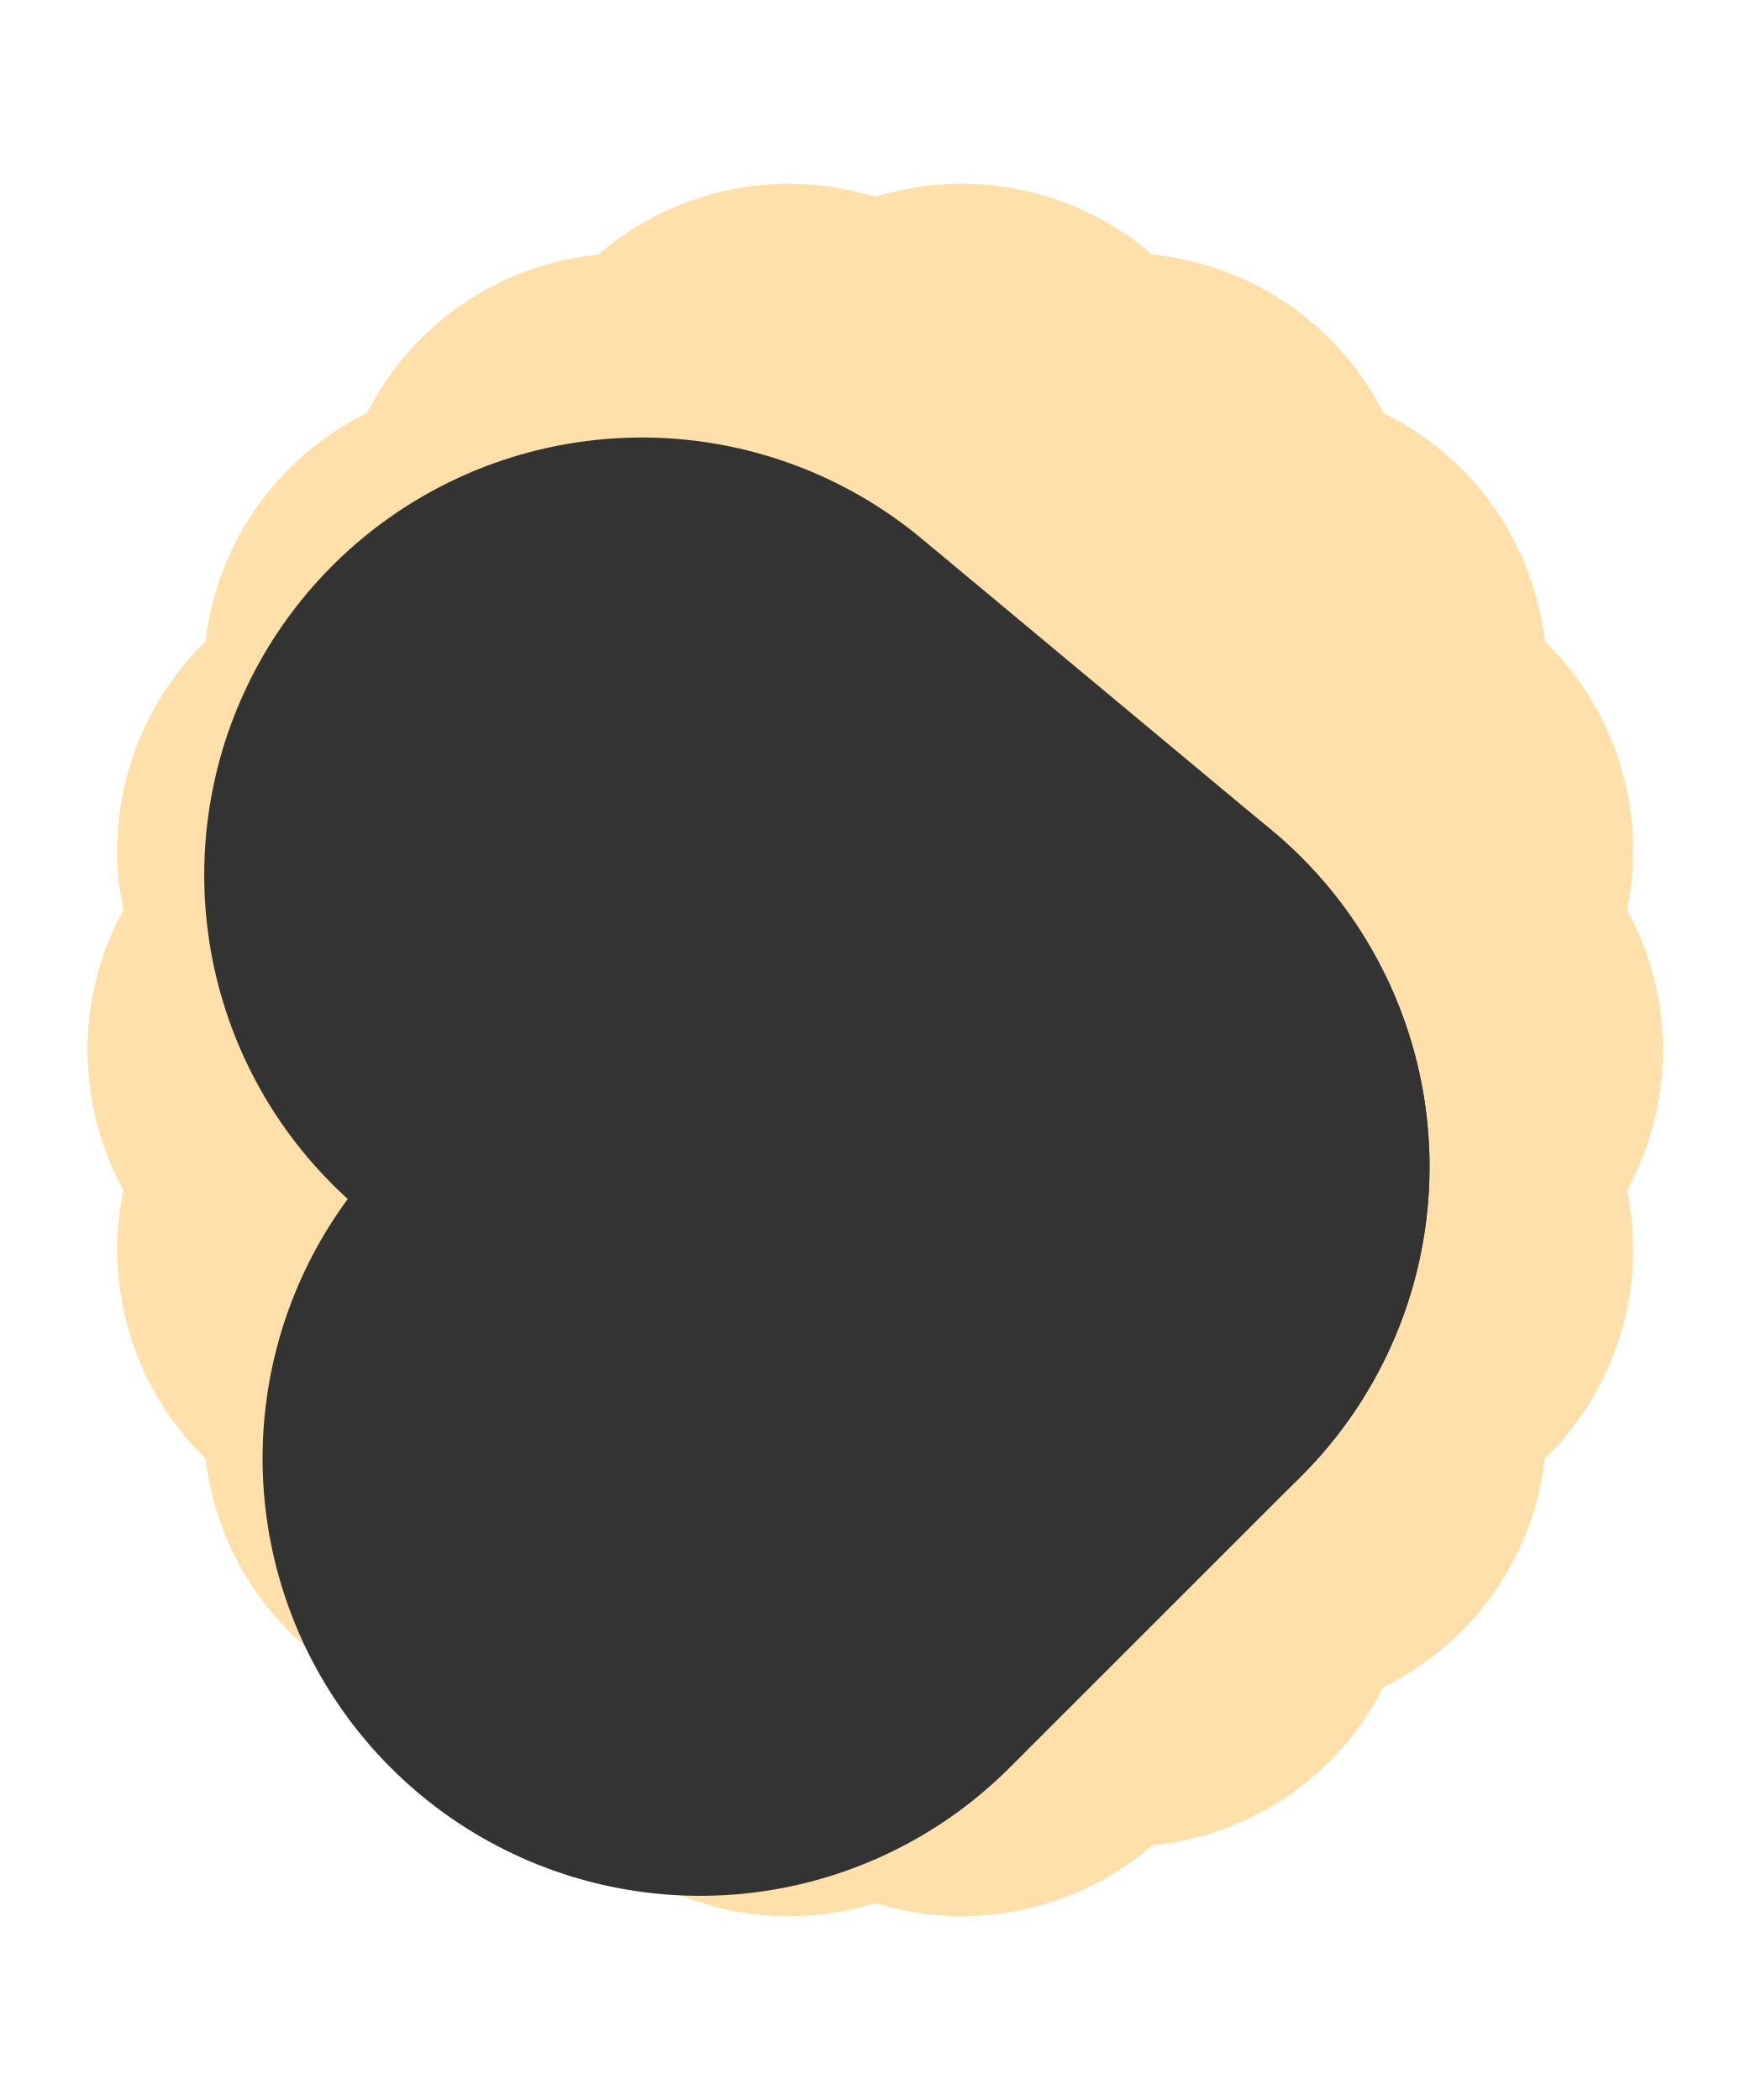
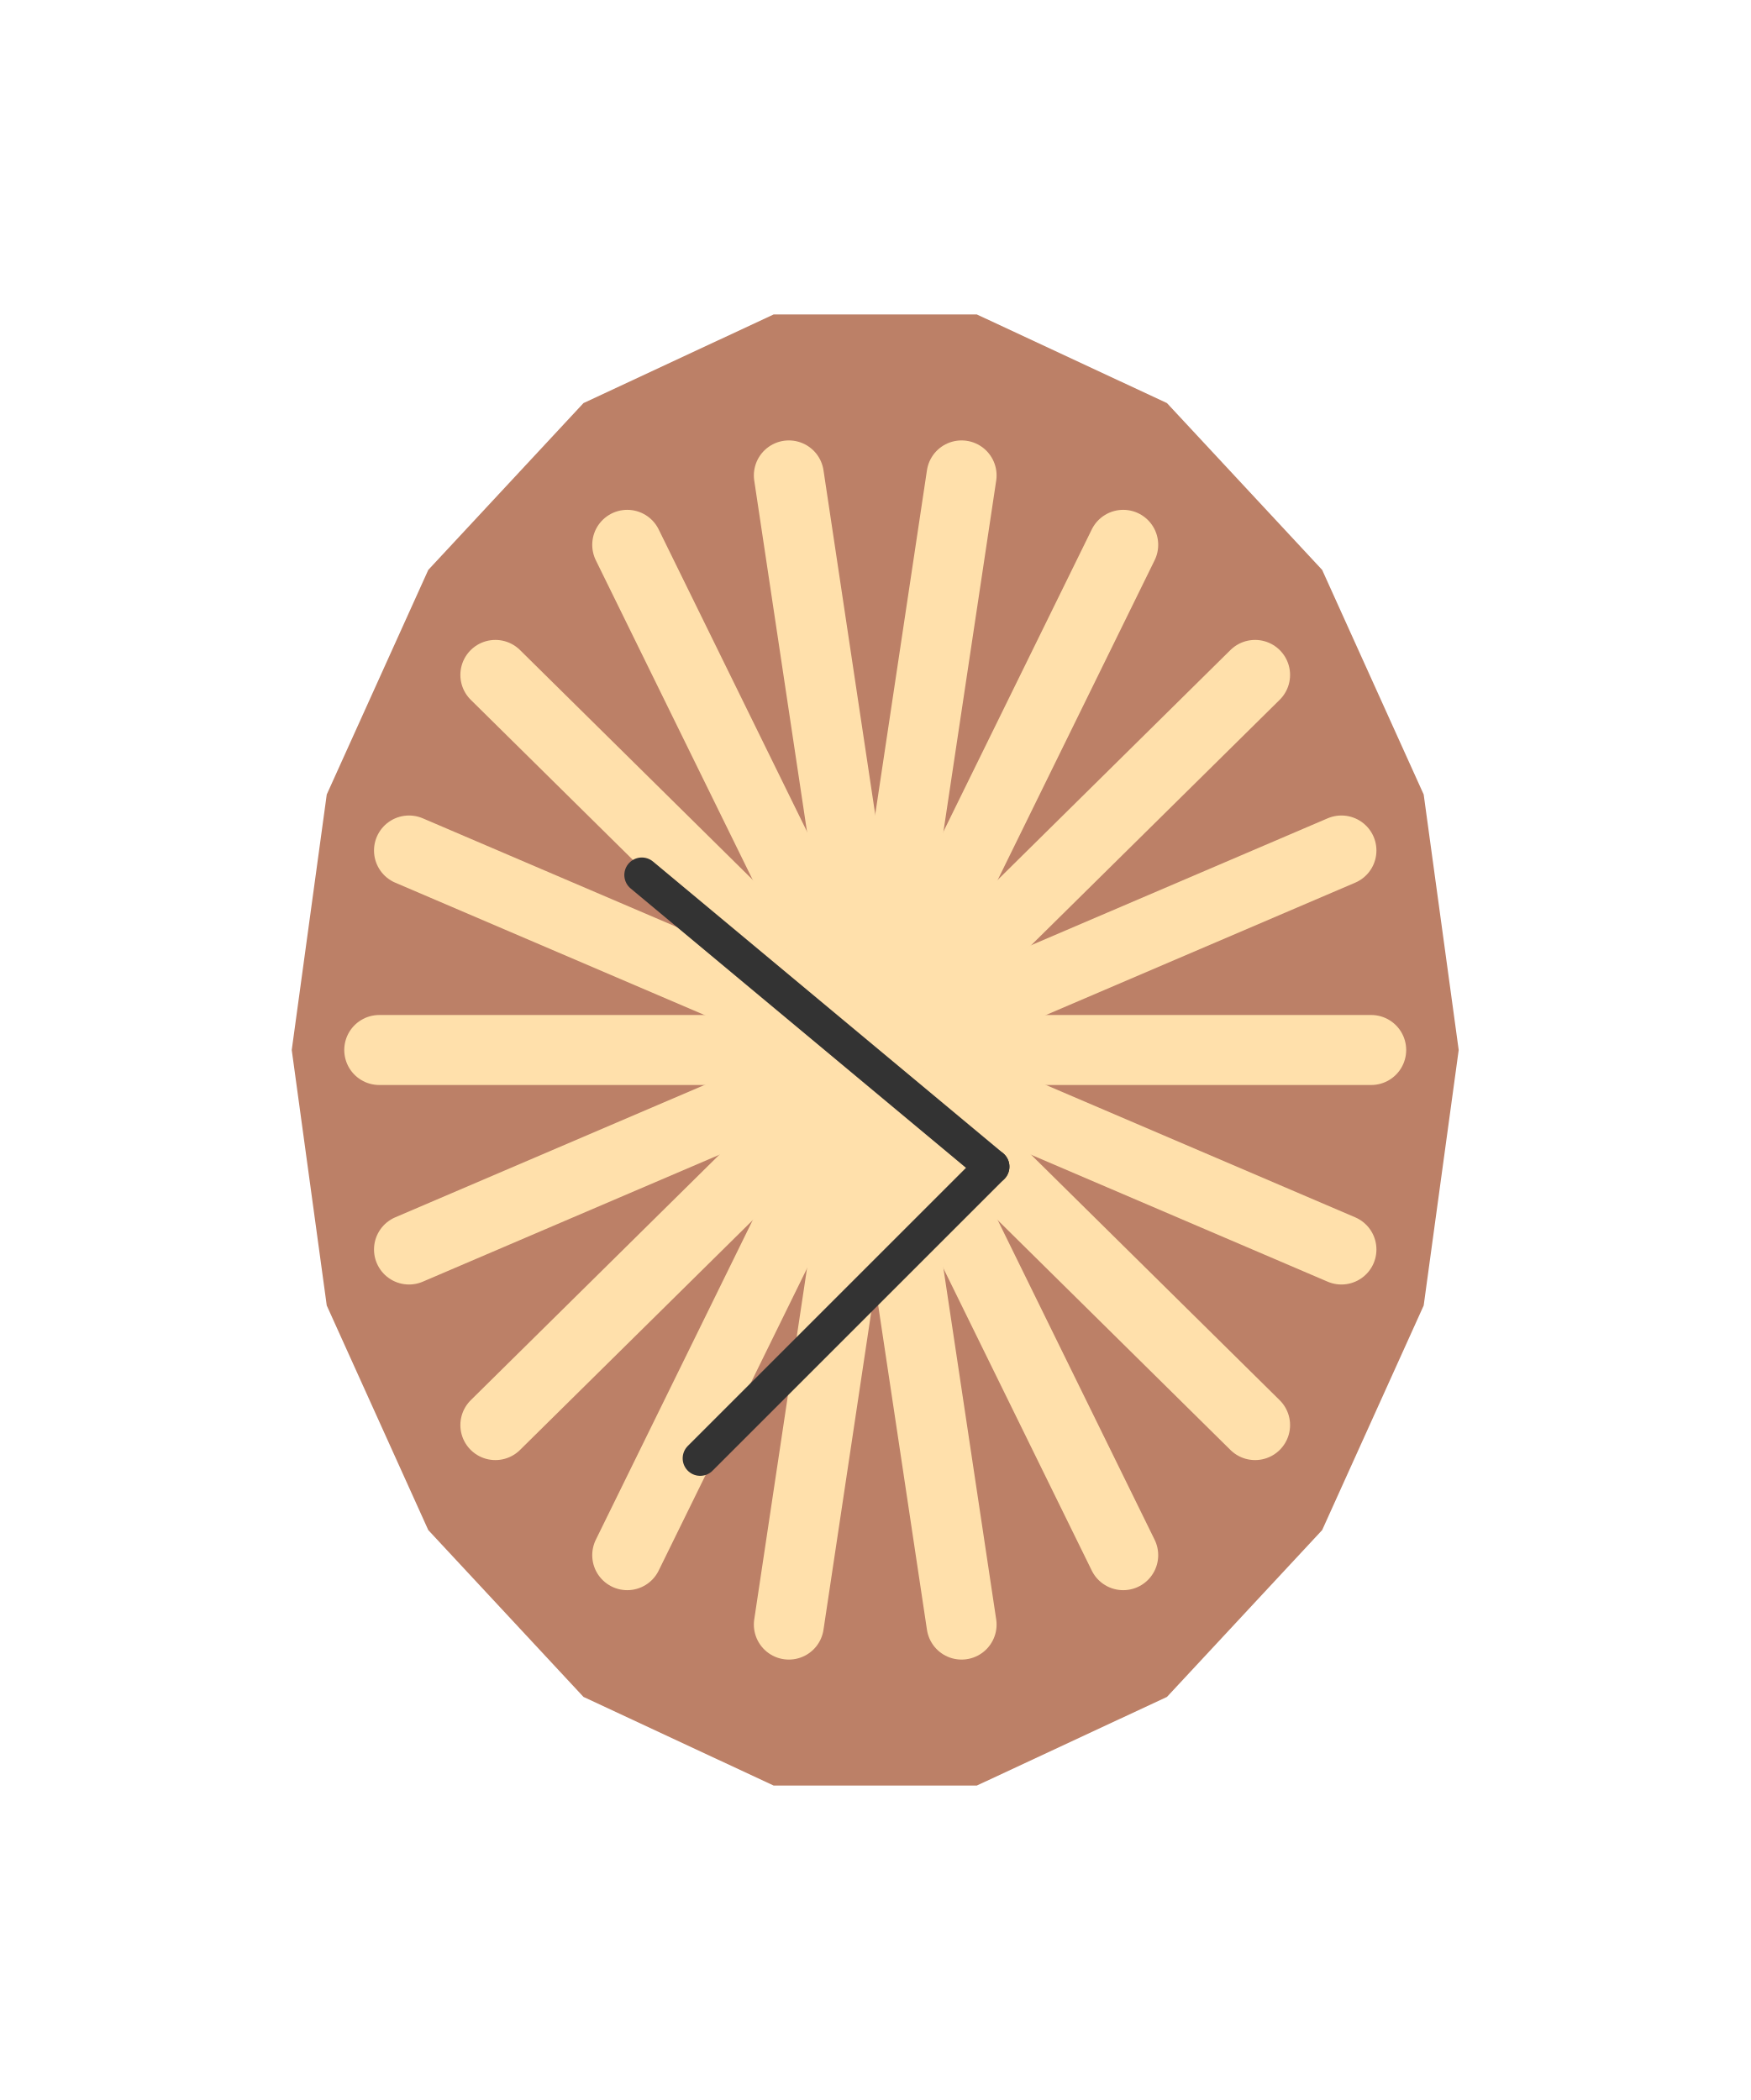
<svg xmlns="http://www.w3.org/2000/svg" width="120" height="144" viewBox="-1.5 -1.5 3 3">
  <g id="body">
    <polygon id="shape-body-0" points="1,0 0.94,0.438 0.766,0.823 0.5,1.109 0.174,1.261 -0.174,1.261 -0.5,1.109 -0.766,0.823 -0.94,0.438 -1,0 -0.94,-0.438 -0.766,-0.823 -0.5,-1.109 -0.174,-1.261 0.174,-1.261 0.5,-1.109 0.766,-0.823 0.94,-0.438" fill="#ba7d63" fill-opacity="0.97" />
-     <line id="shape-body-1" x1="0" y1="0" x2="0.85" y2="0" stroke="#ffe0ab" stroke-opacity="1" stroke-width="1" stroke-linecap="round" />
-     <line id="shape-body-2" x1="0" y1="0" x2="0.799" y2="0.342" stroke="#ffe0ab" stroke-opacity="1" stroke-width="1" stroke-linecap="round" />
-     <line id="shape-body-3" x1="0" y1="0" x2="0.651" y2="0.643" stroke="#ffe0ab" stroke-opacity="1" stroke-width="1" stroke-linecap="round" />
-     <line id="shape-body-4" x1="0" y1="0" x2="0.425" y2="0.866" stroke="#ffe0ab" stroke-opacity="1" stroke-width="1" stroke-linecap="round" />
-     <line id="shape-body-5" x1="0" y1="0" x2="0.148" y2="0.985" stroke="#ffe0ab" stroke-opacity="1" stroke-width="1" stroke-linecap="round" />
-     <line id="shape-body-6" x1="0" y1="0" x2="-0.148" y2="0.985" stroke="#ffe0ab" stroke-opacity="1" stroke-width="1" stroke-linecap="round" />
-     <line id="shape-body-7" x1="0" y1="0" x2="-0.425" y2="0.866" stroke="#ffe0ab" stroke-opacity="1" stroke-width="1" stroke-linecap="round" />
-     <line id="shape-body-8" x1="0" y1="0" x2="-0.651" y2="0.643" stroke="#ffe0ab" stroke-opacity="1" stroke-width="1" stroke-linecap="round" />
-     <line id="shape-body-9" x1="0" y1="0" x2="-0.799" y2="0.342" stroke="#ffe0ab" stroke-opacity="1" stroke-width="1" stroke-linecap="round" />
-     <line id="shape-body-10" x1="0" y1="0" x2="-0.85" y2="0" stroke="#ffe0ab" stroke-opacity="1" stroke-width="1" stroke-linecap="round" />
-     <line id="shape-body-11" x1="0" y1="0" x2="-0.799" y2="-0.342" stroke="#ffe0ab" stroke-opacity="1" stroke-width="1" stroke-linecap="round" />
-     <line id="shape-body-12" x1="0" y1="0" x2="-0.651" y2="-0.643" stroke="#ffe0ab" stroke-opacity="1" stroke-width="1" stroke-linecap="round" />
-     <line id="shape-body-13" x1="0" y1="0" x2="-0.425" y2="-0.866" stroke="#ffe0ab" stroke-opacity="1" stroke-width="1" stroke-linecap="round" />
-     <line id="shape-body-14" x1="0" y1="0" x2="-0.148" y2="-0.985" stroke="#ffe0ab" stroke-opacity="1" stroke-width="1" stroke-linecap="round" />
-     <line id="shape-body-15" x1="0" y1="0" x2="0.148" y2="-0.985" stroke="#ffe0ab" stroke-opacity="1" stroke-width="1" stroke-linecap="round" />
-     <line id="shape-body-16" x1="0" y1="0" x2="0.425" y2="-0.866" stroke="#ffe0ab" stroke-opacity="1" stroke-width="1" stroke-linecap="round" />
-     <line id="shape-body-17" x1="0" y1="0" x2="0.651" y2="-0.643" stroke="#ffe0ab" stroke-opacity="1" stroke-width="1" stroke-linecap="round" />
-     <line id="shape-body-18" x1="0" y1="0" x2="0.799" y2="-0.342" stroke="#ffe0ab" stroke-opacity="1" stroke-width="1" stroke-linecap="round" />
+     <line id="shape-body-1" x1="0" y1="0" x2="0.85" y2="0" stroke="#ffe0ab" stroke-opacity="1" stroke-width="0.12" stroke-linecap="round" />
+     <line id="shape-body-2" x1="0" y1="0" x2="0.799" y2="0.342" stroke="#ffe0ab" stroke-opacity="1" stroke-width="0.12" stroke-linecap="round" />
+     <line id="shape-body-3" x1="0" y1="0" x2="0.651" y2="0.643" stroke="#ffe0ab" stroke-opacity="1" stroke-width="0.12" stroke-linecap="round" />
+     <line id="shape-body-4" x1="0" y1="0" x2="0.425" y2="0.866" stroke="#ffe0ab" stroke-opacity="1" stroke-width="0.12" stroke-linecap="round" />
+     <line id="shape-body-5" x1="0" y1="0" x2="0.148" y2="0.985" stroke="#ffe0ab" stroke-opacity="1" stroke-width="0.12" stroke-linecap="round" />
+     <line id="shape-body-6" x1="0" y1="0" x2="-0.148" y2="0.985" stroke="#ffe0ab" stroke-opacity="1" stroke-width="0.12" stroke-linecap="round" />
+     <line id="shape-body-7" x1="0" y1="0" x2="-0.425" y2="0.866" stroke="#ffe0ab" stroke-opacity="1" stroke-width="0.12" stroke-linecap="round" />
+     <line id="shape-body-8" x1="0" y1="0" x2="-0.651" y2="0.643" stroke="#ffe0ab" stroke-opacity="1" stroke-width="0.12" stroke-linecap="round" />
+     <line id="shape-body-9" x1="0" y1="0" x2="-0.799" y2="0.342" stroke="#ffe0ab" stroke-opacity="1" stroke-width="0.12" stroke-linecap="round" />
+     <line id="shape-body-10" x1="0" y1="0" x2="-0.85" y2="0" stroke="#ffe0ab" stroke-opacity="1" stroke-width="0.12" stroke-linecap="round" />
+     <line id="shape-body-11" x1="0" y1="0" x2="-0.799" y2="-0.342" stroke="#ffe0ab" stroke-opacity="1" stroke-width="0.12" stroke-linecap="round" />
+     <line id="shape-body-12" x1="0" y1="0" x2="-0.651" y2="-0.643" stroke="#ffe0ab" stroke-opacity="1" stroke-width="0.12" stroke-linecap="round" />
+     <line id="shape-body-13" x1="0" y1="0" x2="-0.425" y2="-0.866" stroke="#ffe0ab" stroke-opacity="1" stroke-width="0.12" stroke-linecap="round" />
+     <line id="shape-body-14" x1="0" y1="0" x2="-0.148" y2="-0.985" stroke="#ffe0ab" stroke-opacity="1" stroke-width="0.12" stroke-linecap="round" />
+     <line id="shape-body-15" x1="0" y1="0" x2="0.148" y2="-0.985" stroke="#ffe0ab" stroke-opacity="1" stroke-width="0.12" stroke-linecap="round" />
+     <line id="shape-body-16" x1="0" y1="0" x2="0.425" y2="-0.866" stroke="#ffe0ab" stroke-opacity="1" stroke-width="0.12" stroke-linecap="round" />
+     <line id="shape-body-17" x1="0" y1="0" x2="0.651" y2="-0.643" stroke="#ffe0ab" stroke-opacity="1" stroke-width="0.12" stroke-linecap="round" />
+     <line id="shape-body-18" x1="0" y1="0" x2="0.799" y2="-0.342" stroke="#ffe0ab" stroke-opacity="1" stroke-width="0.12" stroke-linecap="round" />
  </g>
  <g id="crack-one">
-     <line id="shape-crack-one-0" x1="-0.4" y1="-0.3" x2="0.2" y2="0.2" stroke="#333333" stroke-opacity="1" stroke-width="1.5" stroke-linecap="round" />
+     <line id="shape-crack-one-0" x1="-0.4" y1="-0.3" x2="0.2" y2="0.2" stroke="#333333" stroke-opacity="1" stroke-width="0.06" stroke-linecap="round" />
  </g>
  <g id="crack-two">
-     <line id="shape-crack-two-0" x1="0.2" y1="0.2" x2="-0.3" y2="0.7" stroke="#333333" stroke-opacity="1" stroke-width="1.5" stroke-linecap="round" />
+     <line id="shape-crack-two-0" x1="0.2" y1="0.2" x2="-0.3" y2="0.7" stroke="#333333" stroke-opacity="1" stroke-width="0.06" stroke-linecap="round" />
  </g>
</svg>
